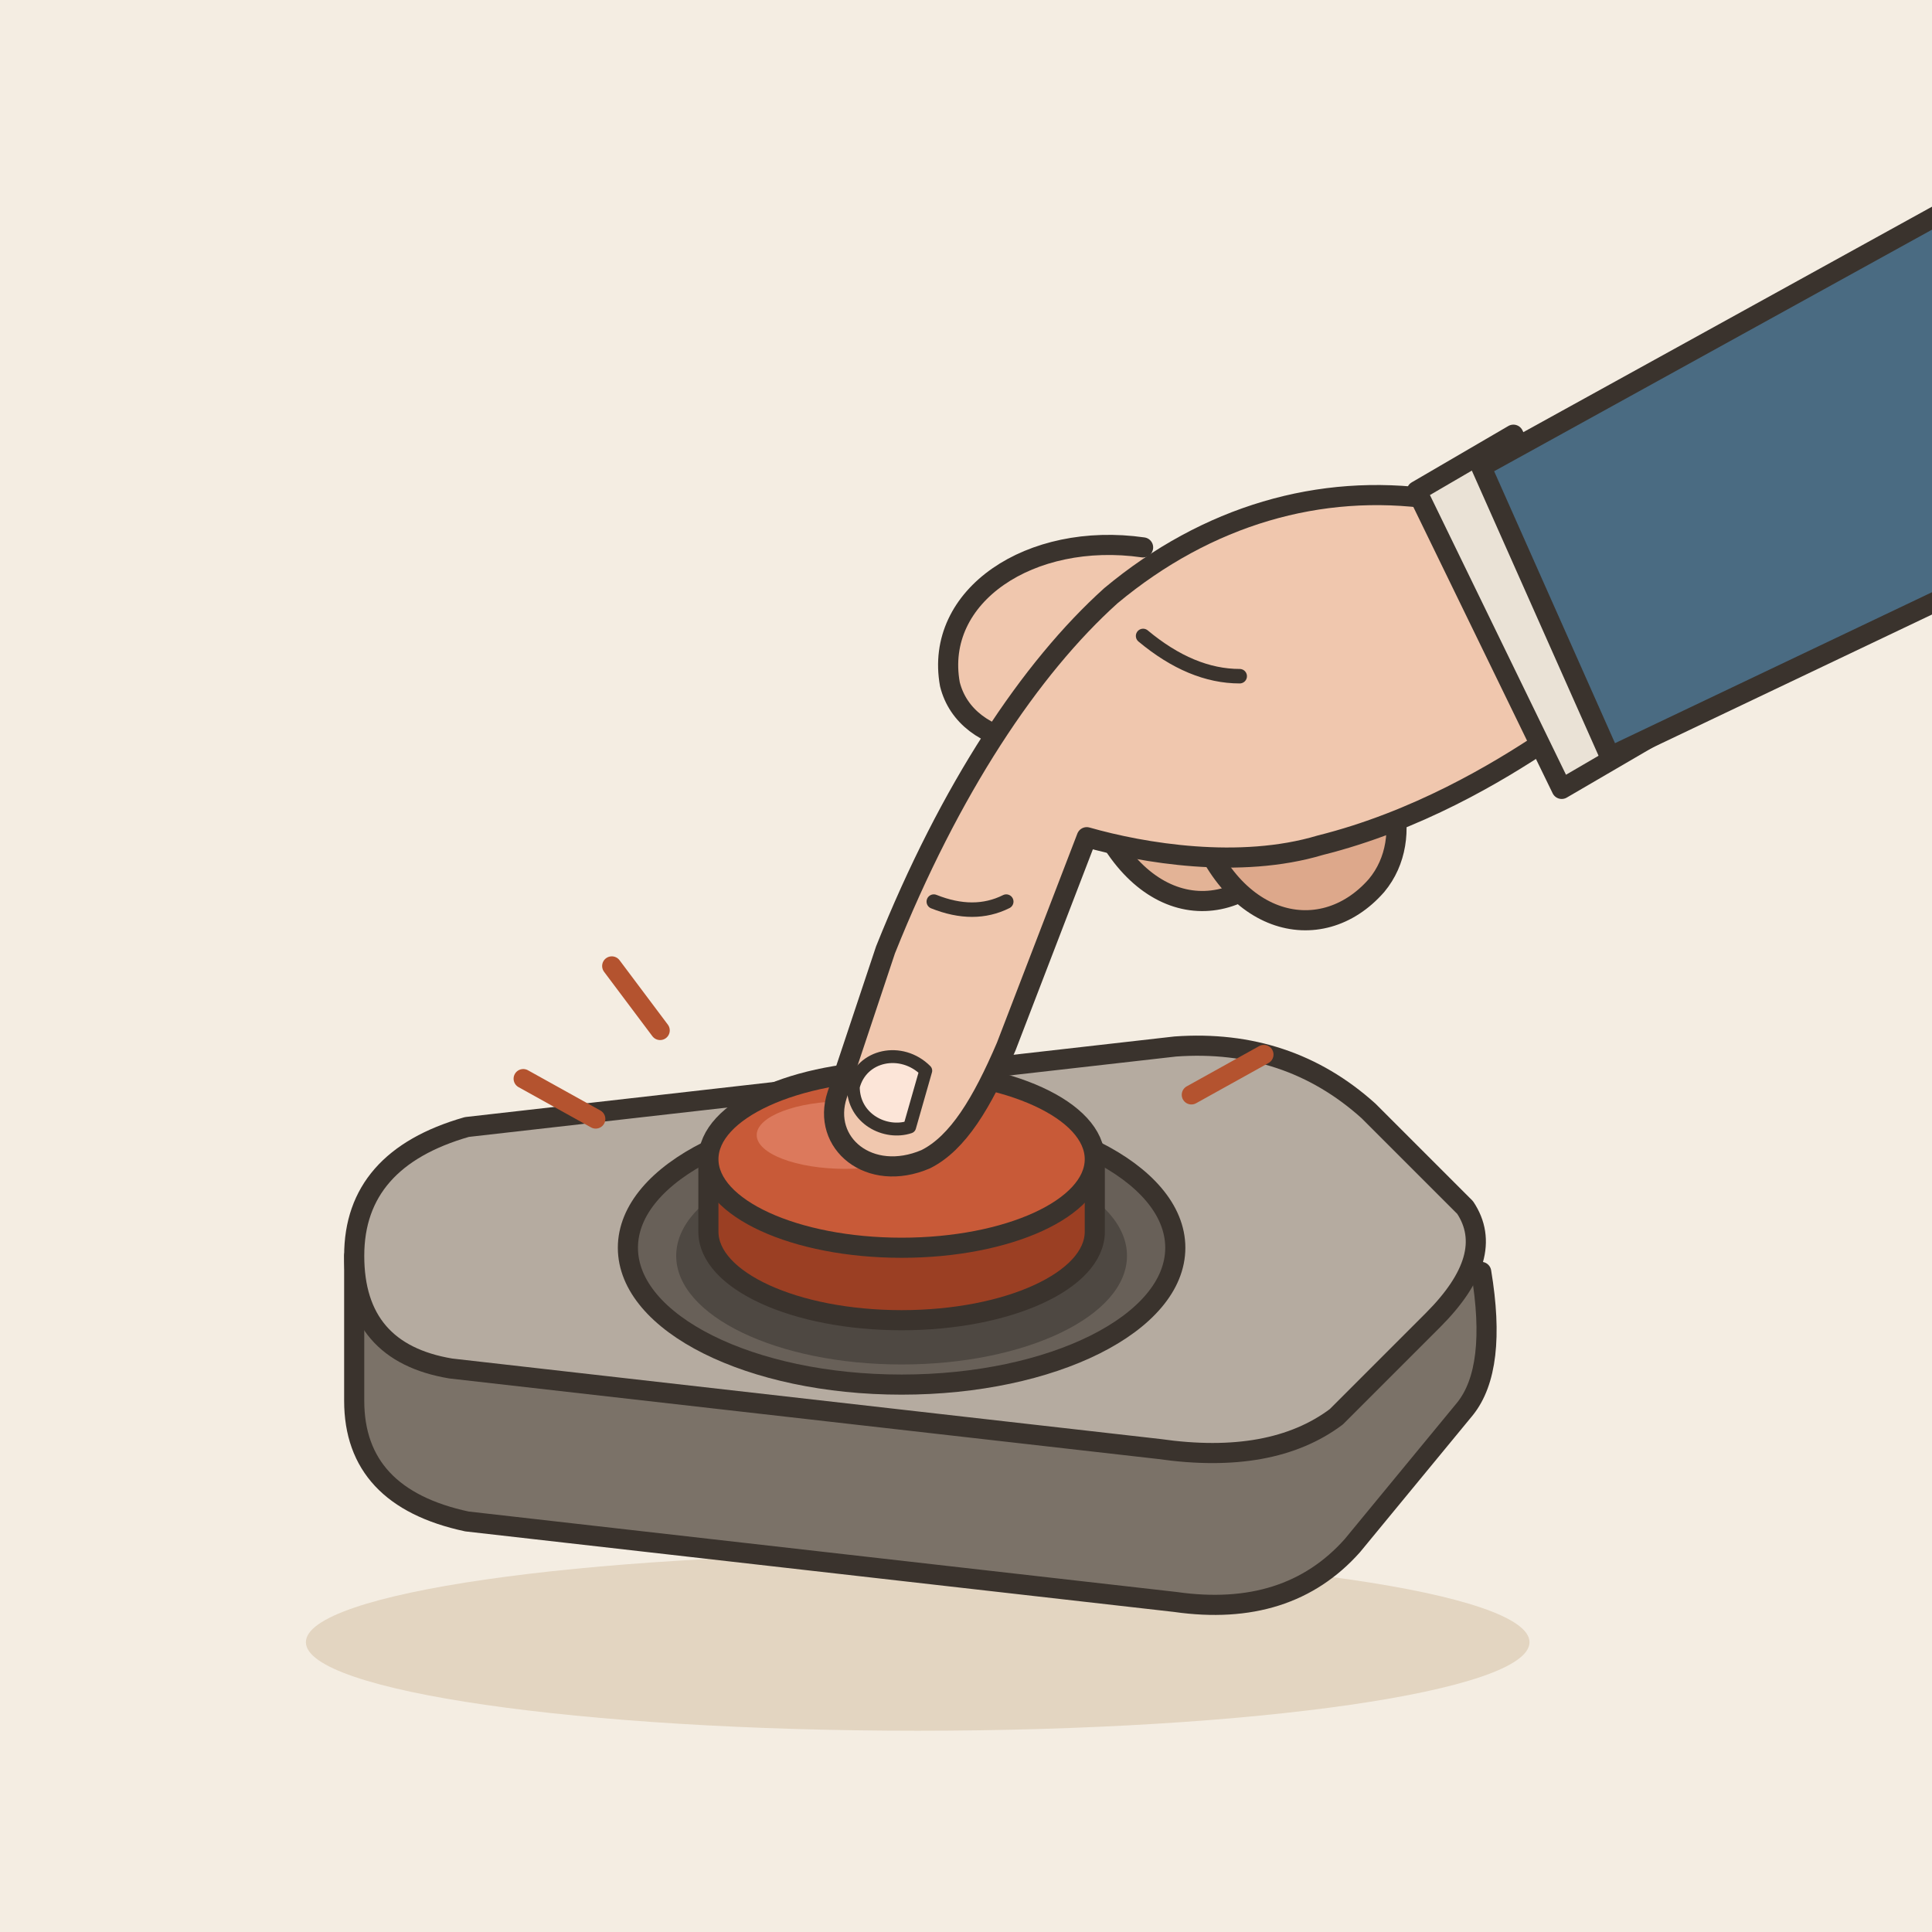
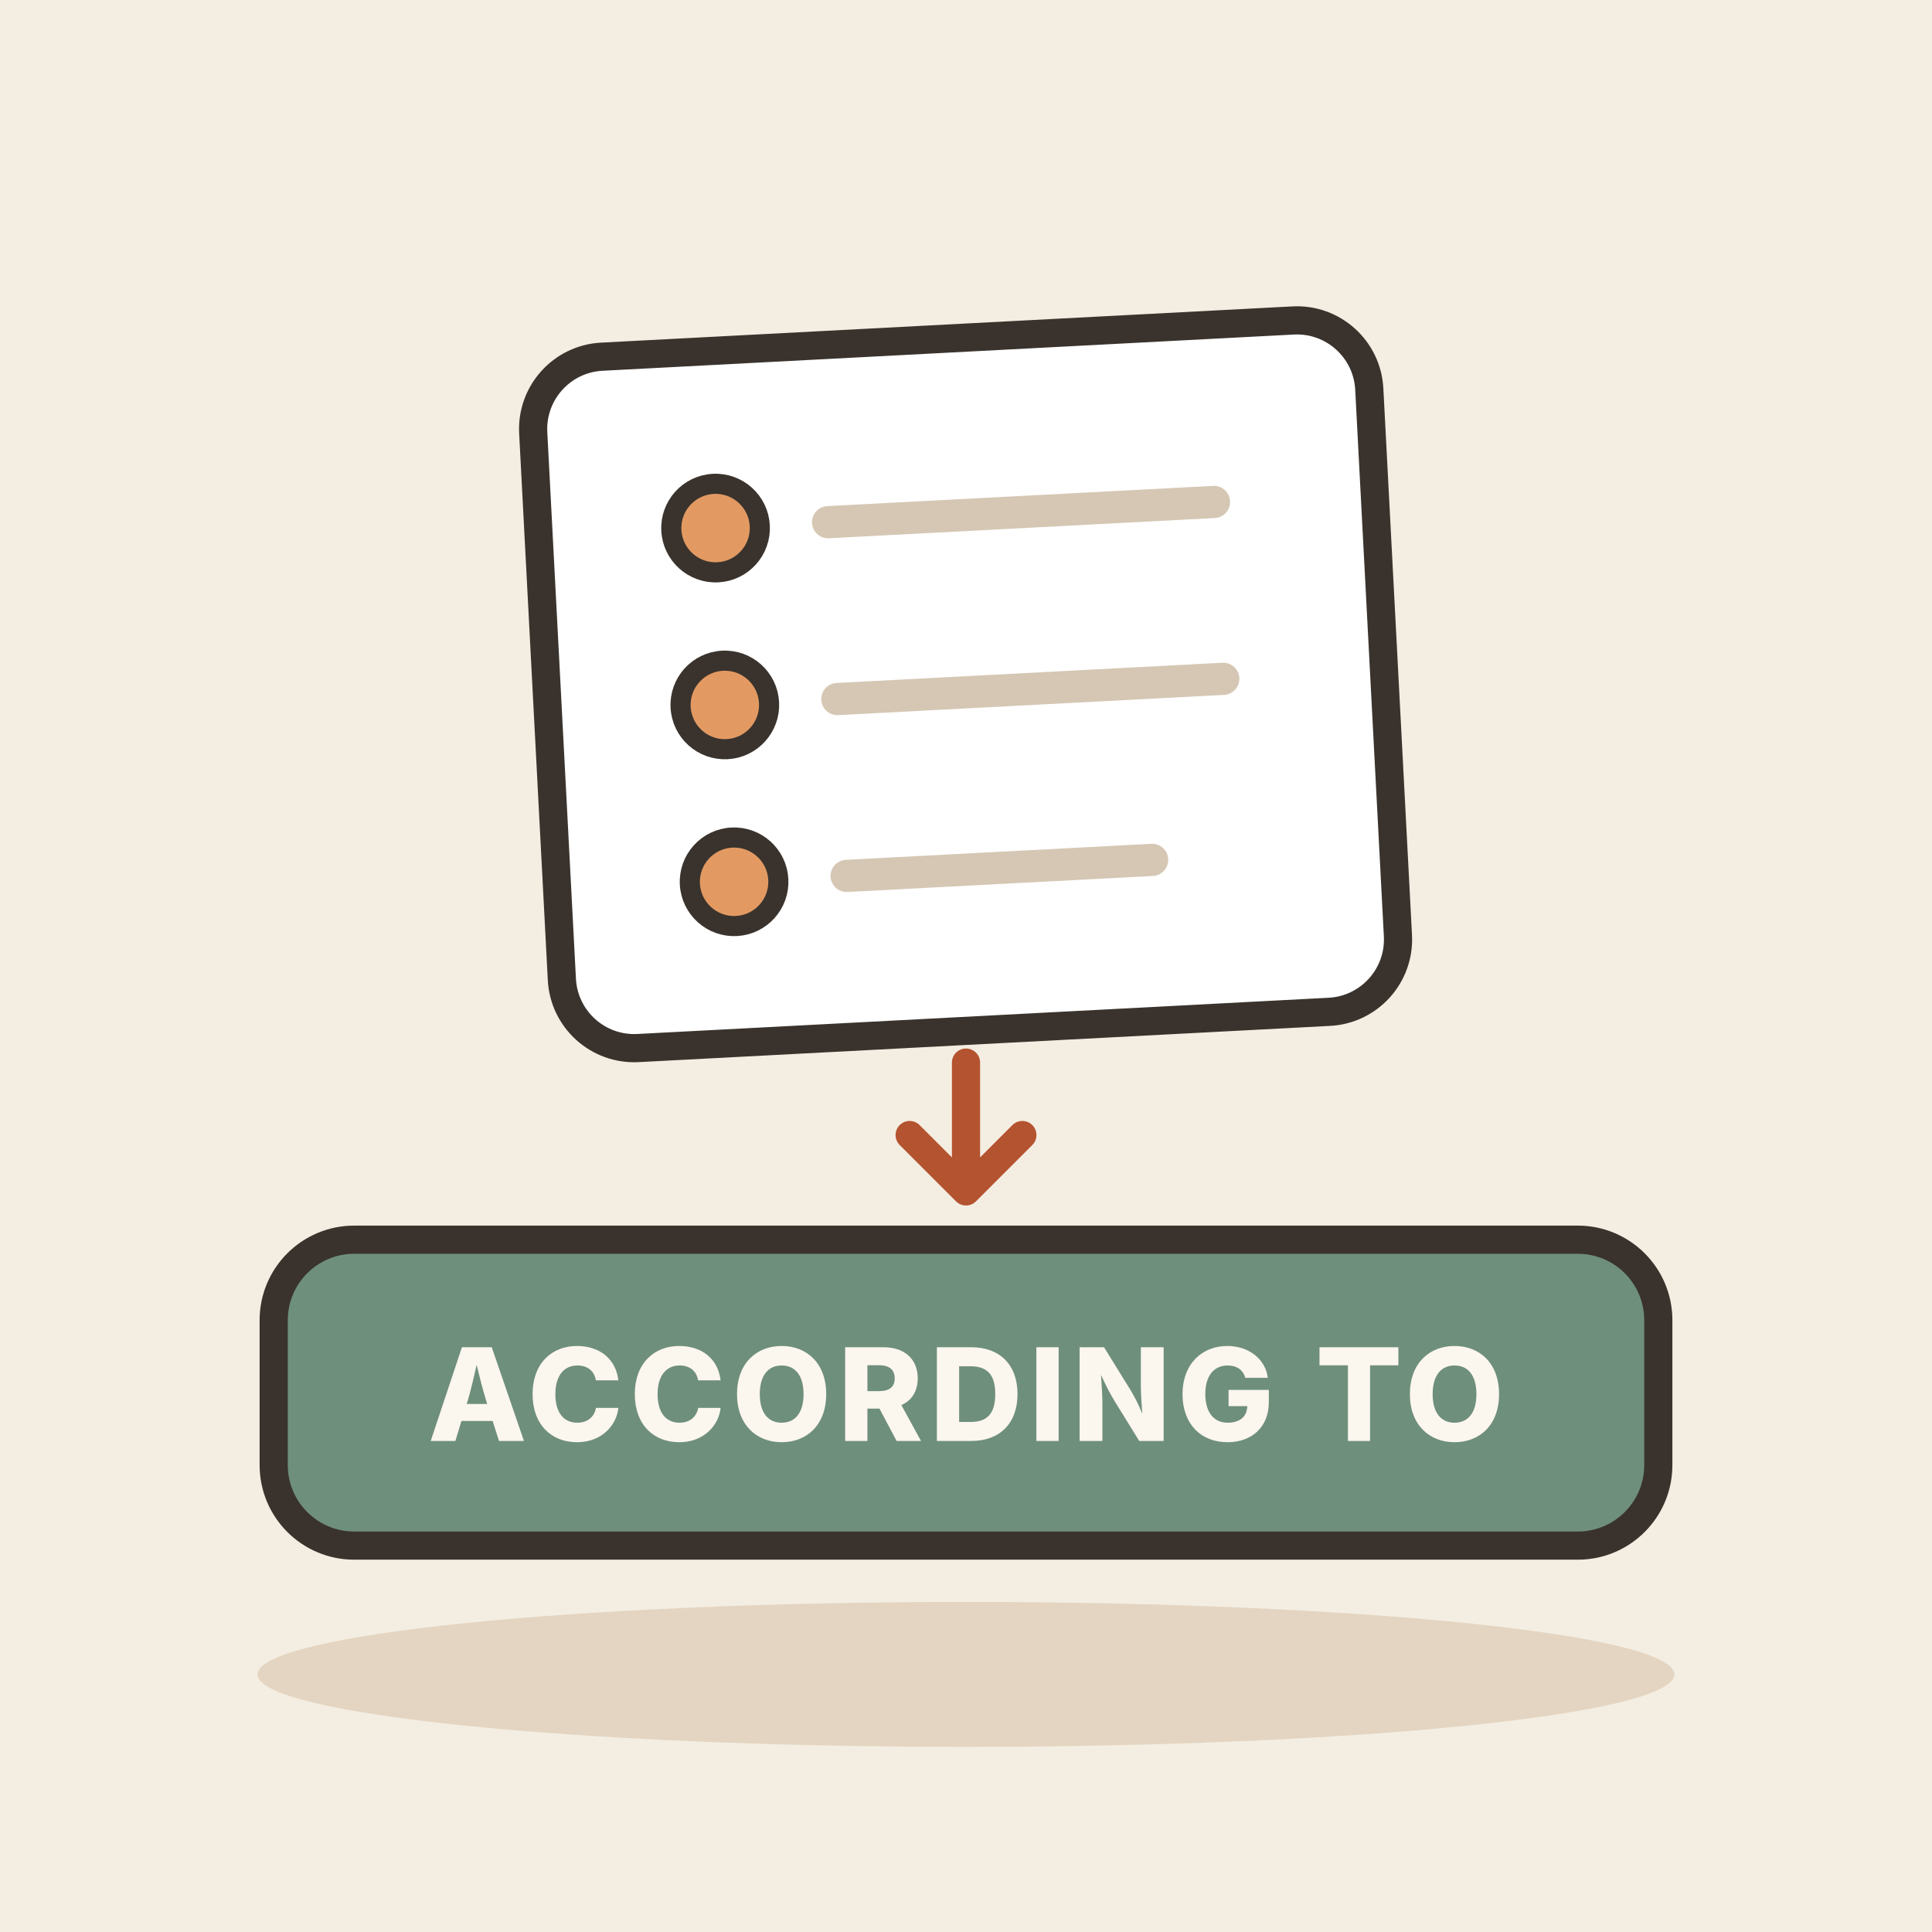
<svg xmlns="http://www.w3.org/2000/svg" viewBox="0 0 240 240" data-style="editorial">
  <rect width="240" height="240" fill="#F4EDE2" />
-   <ellipse cx="114" cy="204" rx="76" ry="11" fill="#E3D5C1" />
-   <path d="M 44 156 L 44 174 Q 44 186 58 189 L 146 199 Q 160 201 168 192 L 182 175 Q 186 170 184 158 L 44 156 Z" fill="#7B7268" stroke="#3A332D" stroke-width="2.5" stroke-linejoin="round" />
-   <path d="M 44 156 Q 44 144 58 140 L 146 130 Q 160 129 170 138 L 182 150 Q 186 156 178 164 L 166 176 Q 158 182 144 180 L 56 170 Q 44 168 44 156 Z" fill="#B5ABA0" stroke="#3A332D" stroke-width="2.5" stroke-linejoin="round" />
-   <ellipse cx="112" cy="155" rx="34" ry="17" fill="#686058" stroke="#3A332D" stroke-width="2.5" />
-   <ellipse cx="112" cy="156" rx="28" ry="13.5" fill="#4E4842" />
-   <path d="M 88 144 L 88 153 A 24 11 0 0 0 136 153 L 136 144 Z" fill="#9B3F23" stroke="#3A332D" stroke-width="2.5" stroke-linejoin="round" />
-   <ellipse cx="112" cy="144" rx="24" ry="11" fill="#C85A38" stroke="#3A332D" stroke-width="2.5" />
-   <ellipse cx="105" cy="141" rx="11" ry="4.2" fill="#E68A6E" opacity="0.65" />
-   <g stroke="#B4532F" stroke-width="2.4" stroke-linecap="round">
-     <path d="M 74 139 L 65 134" />
-     <path d="M 82 128 L 76 120" />
-     <path d="M 148 136 L 157 131" />
+   <ellipse cx="120" cy="208" rx="88" ry="9" fill="#E3D5C1" />
+   <g transform="translate(120 86) rotate(-3)">
+     <rect x="-52" y="-44" width="104" height="86" rx="9" fill="#FFFFFF" stroke="#3A332D" stroke-width="3.5" stroke-linejoin="round" />
+     <circle cx="-30" cy="-22" r="5.5" fill="#E39A62" stroke="#3A332D" stroke-width="2.5" />
+     <line x1="-16" y1="-22" x2="32" y2="-22" stroke="#D5C7B4" stroke-width="4" stroke-linecap="round" />
+     <circle cx="-30" cy="0" r="5.5" fill="#E39A62" stroke="#3A332D" stroke-width="2.5" />
+     <line x1="-16" y1="0" x2="32" y2="0" stroke="#D5C7B4" stroke-width="4" stroke-linecap="round" />
+     <circle cx="-30" cy="22" r="5.5" fill="#E39A62" stroke="#3A332D" stroke-width="2.5" />
+     <line x1="-16" y1="22" x2="22" y2="22" stroke="#D5C7B4" stroke-width="4" stroke-linecap="round" />
  </g>
-   <path d="M 134 94 C 138 112 150 116 158 108 C 164 102 162 90 154 86 Z" fill="#E3B396" stroke="#3A332D" stroke-width="2.5" stroke-linejoin="round" />
-   <path d="M 148 100 C 152 115 164 118 171 110 C 176 104 173 94 166 90 Z" fill="#DDA88B" stroke="#3A332D" stroke-width="2.5" stroke-linejoin="round" />
-   <path d="M 142 68 C 128 66 116 74 118 85 C 120 93 132 95 144 89" fill="#F0C7AE" stroke="#3A332D" stroke-width="2.5" stroke-linecap="round" stroke-linejoin="round" />
-   <path d="M 178 62 C 164 60 150 64 138 74 C 128 83 118 98 110 118 L 104 136 C 102 142 108 147 115 144 C 119 142 122 137 125 130 L 135 104 C 142 106 154 108 164 105 C 176 102 186 96 192 92 Z" fill="#F0C7AE" stroke="#3A332D" stroke-width="2.5" stroke-linecap="round" stroke-linejoin="round" />
-   <path d="M 106 135 C 107 131 112 130 115 133 L 113 140 C 110 141 106 139 106 135 Z" fill="#FCE5D8" stroke="#3A332D" stroke-width="1.6" stroke-linejoin="round" />
-   <path d="M 116 112 Q 121 114 125 112" fill="none" stroke="#3A332D" stroke-width="1.8" stroke-linecap="round" />
-   <path d="M 142 79 Q 148 84 154 84" fill="none" stroke="#3A332D" stroke-width="1.8" stroke-linecap="round" />
-   <path d="M 188 54 L 176 61 L 194 98 L 206 91 Z" fill="#EAE2D6" stroke="#3A332D" stroke-width="2.5" stroke-linejoin="round" />
-   <path d="M 242 26 L 184 58 L 200 94 L 242 74 Z" fill="#4A6B82" stroke="#3A332D" stroke-width="2.5" stroke-linejoin="round" />
+   <path d="M 120 132 L 120 147 M 113 141 L 120 148 L 127 141" fill="none" stroke="#B4532F" stroke-width="3.5" stroke-linecap="round" stroke-linejoin="round" />
+   <rect x="34" y="154" width="172" height="38" rx="10" fill="#6F8F7D" stroke="#3A332D" stroke-width="3.5" stroke-linejoin="round" />
+   <text x="120" y="179" fill="#FBF6EE" font-family="system-ui, -apple-system, 'Segoe UI', sans-serif" font-size="16" font-weight="800" letter-spacing="0.8" text-anchor="middle">ACCORDING TO</text>
</svg>
